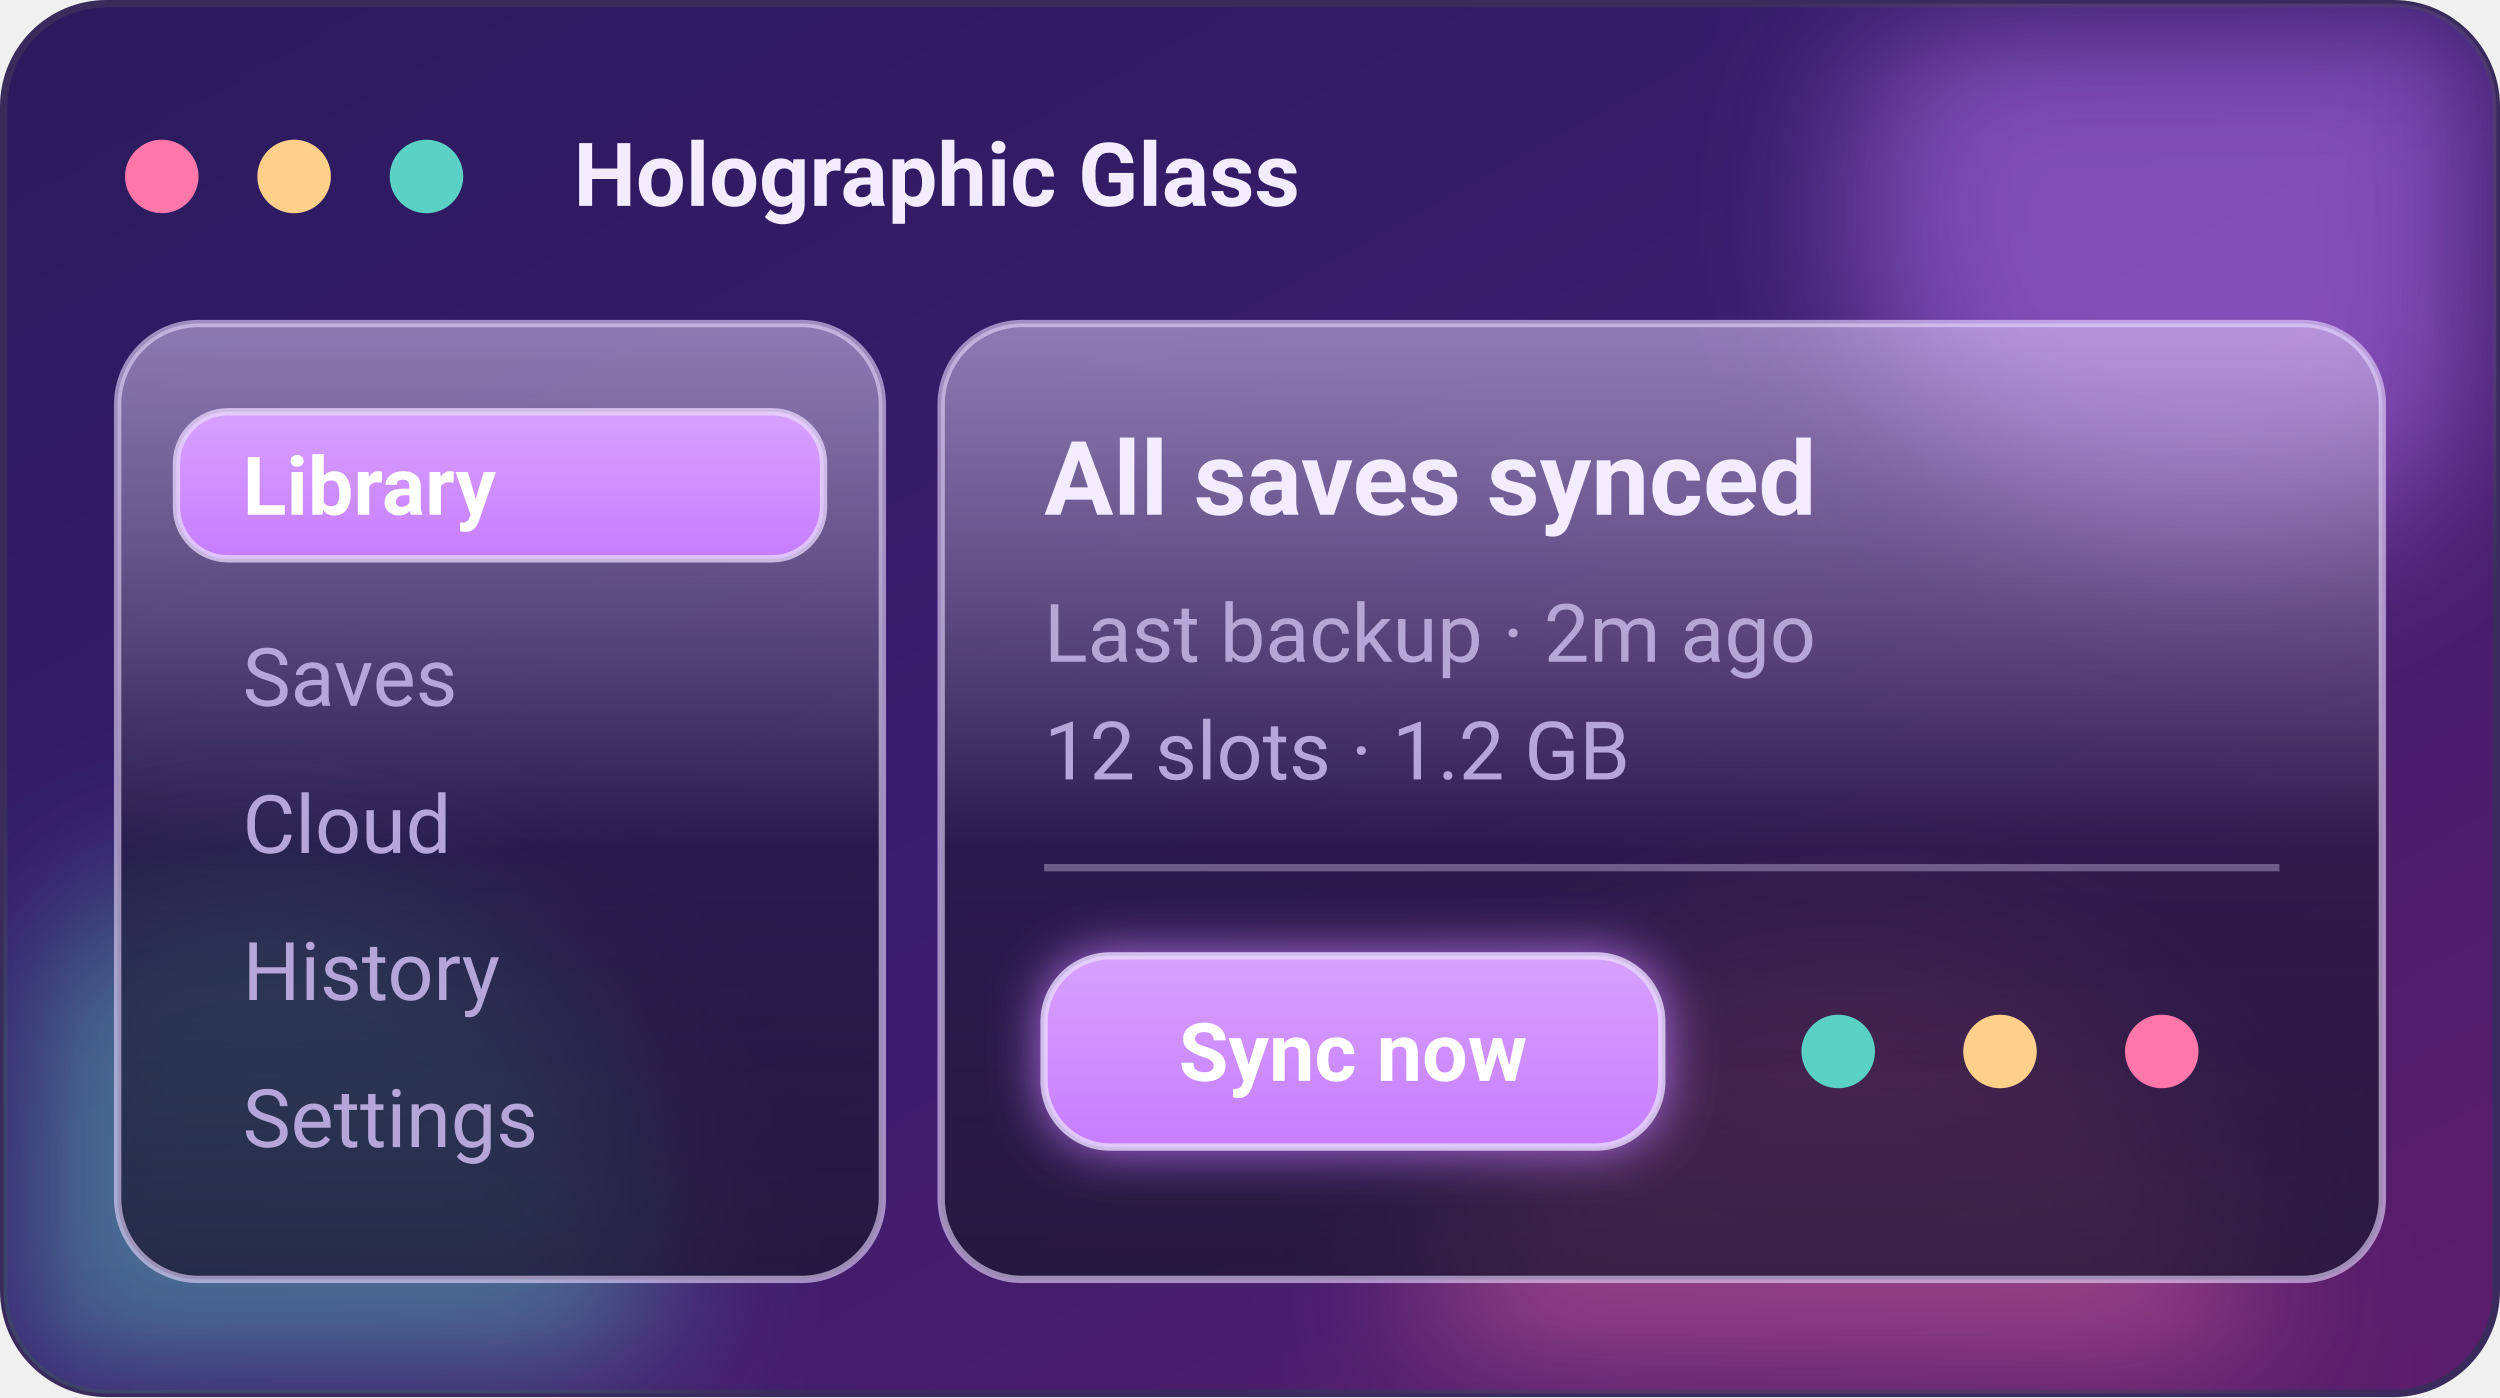
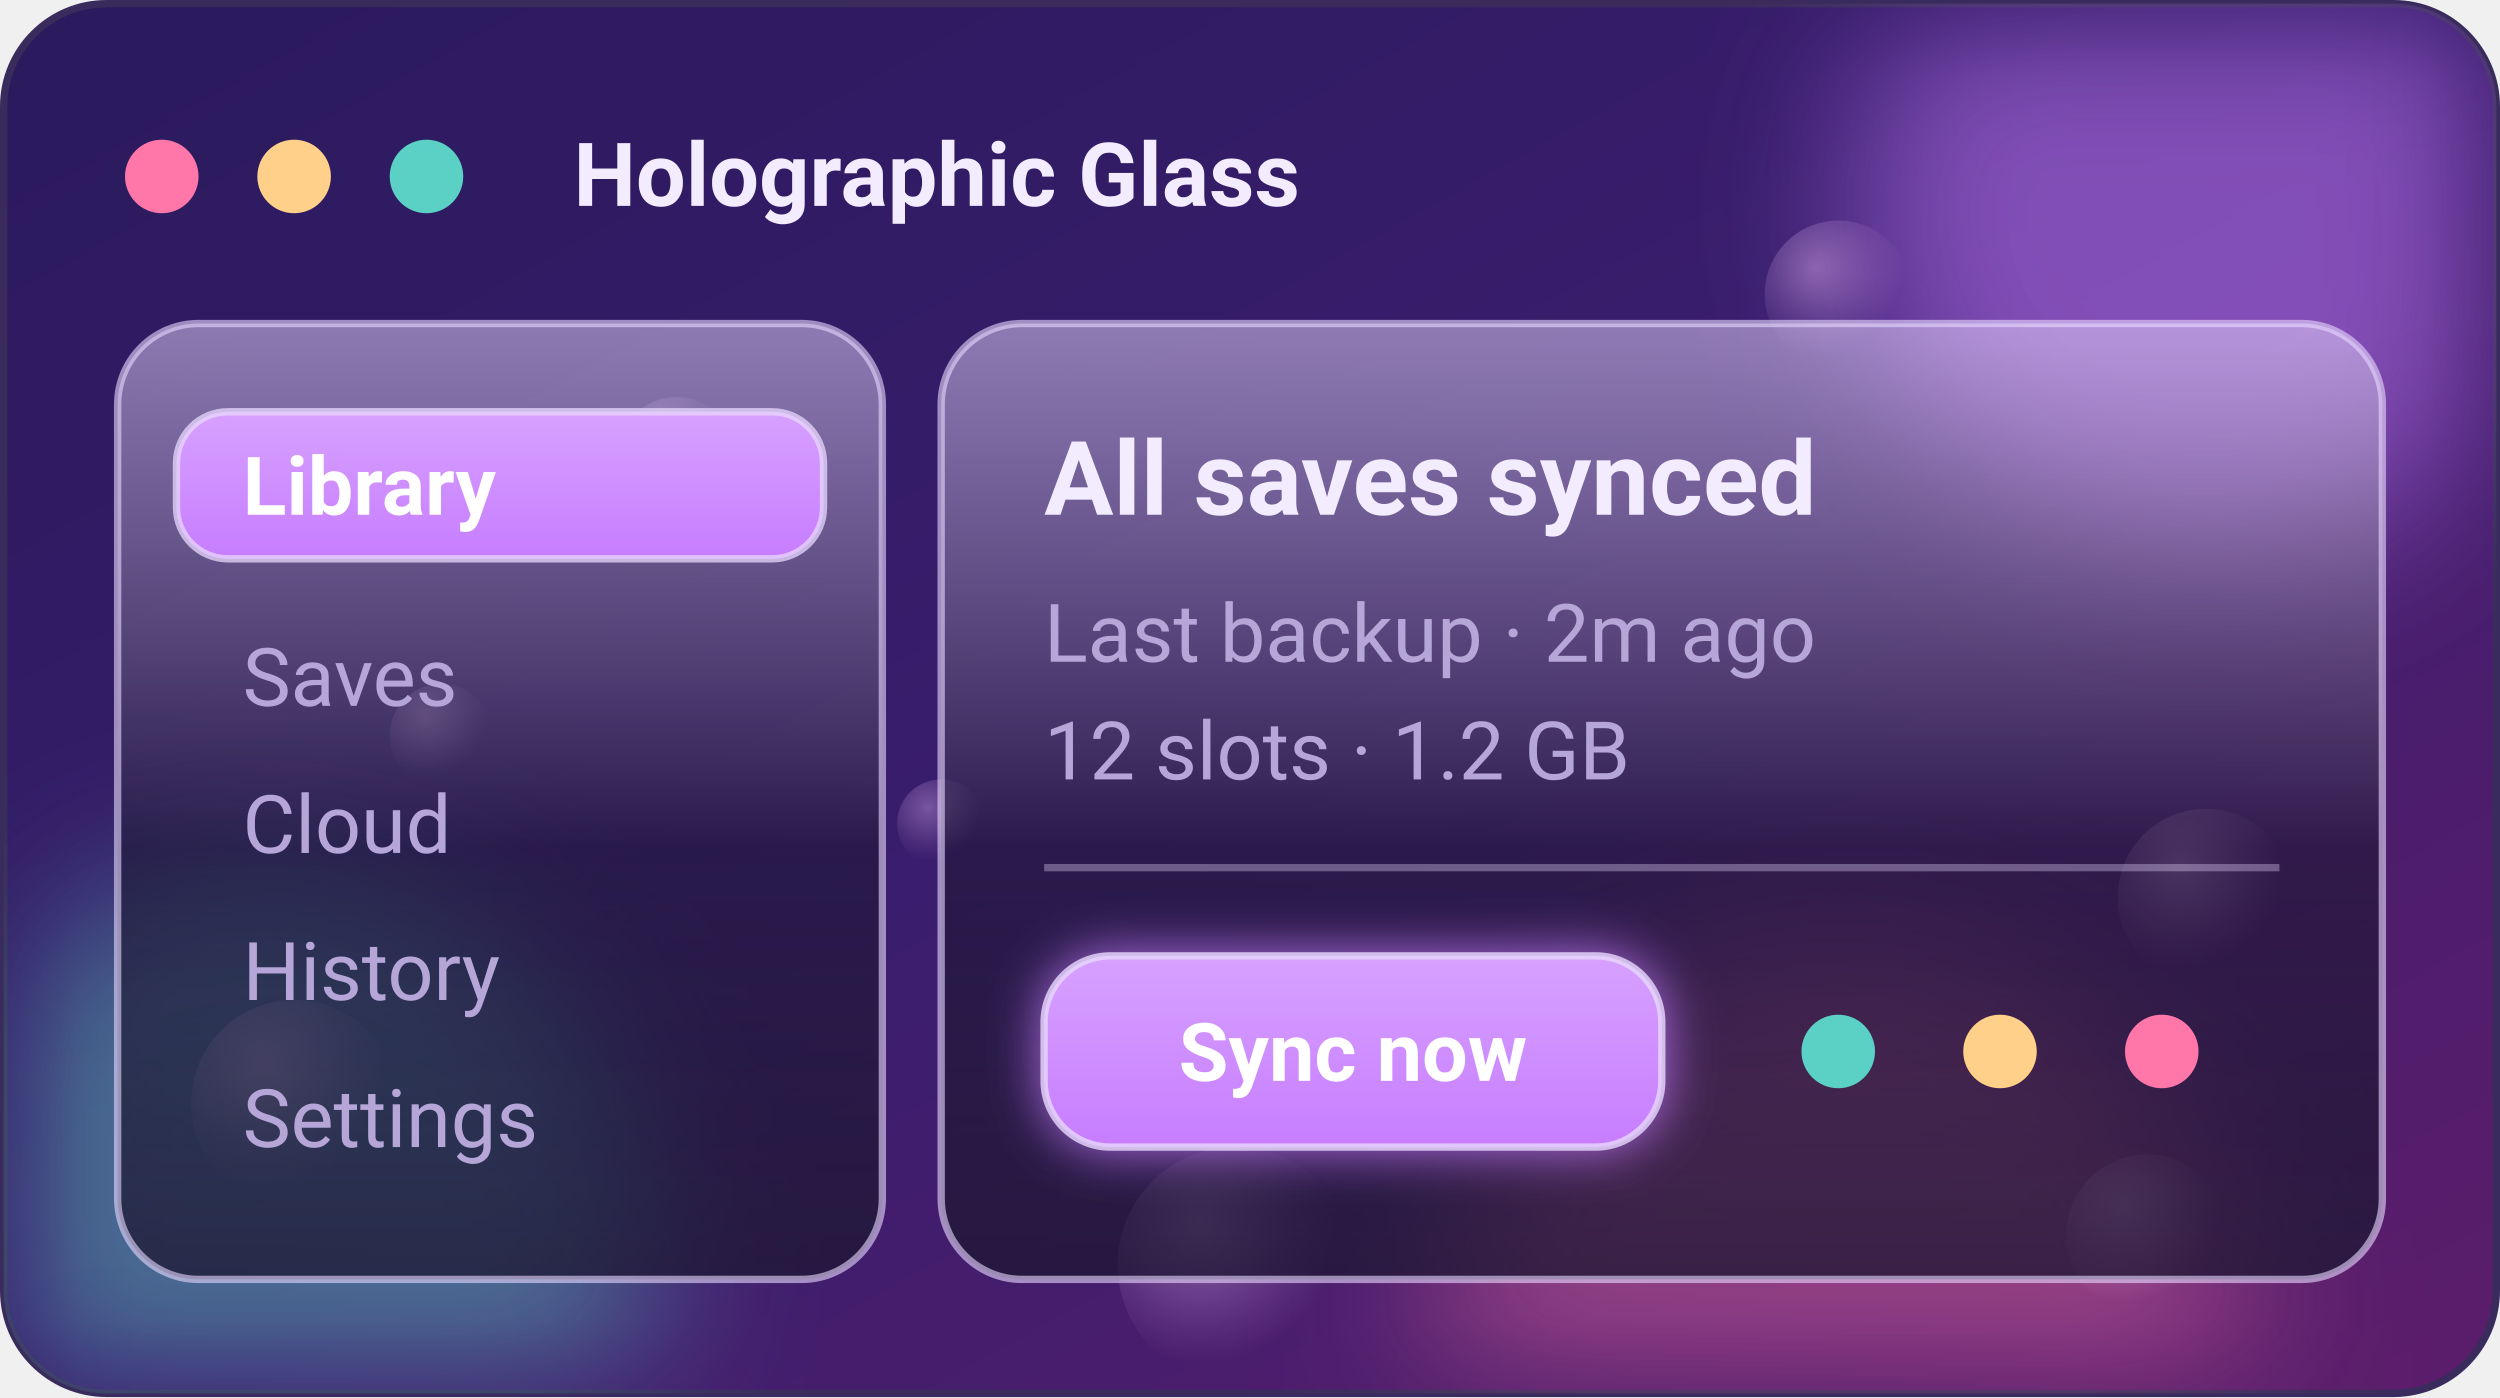
<svg xmlns="http://www.w3.org/2000/svg" width="340" height="190" viewBox="0 0 340 190" role="img" aria-label="Holographic Glass theme preview">
  <defs>
    <linearGradient id="bg" x1="0" y1="0" x2="1" y2="1">
      <stop offset="0.000" stop-color="#2a1a5c" />
      <stop offset="0.500" stop-color="#3a1d6e" />
      <stop offset="1.000" stop-color="#5c1d6b" />
    </linearGradient>
    <linearGradient id="frost" x1="0" y1="0" x2="0" y2="1">
      <stop offset="0" stop-color="#e8d8ff" stop-opacity="0.5" />
      <stop offset="0.55" stop-color="#1d1733" stop-opacity="0.58" />
      <stop offset="1" stop-color="#1d1733" stop-opacity="0.76" />
    </linearGradient>
    <linearGradient id="glassBtn" x1="0" y1="0" x2="0" y2="1">
      <stop offset="0" stop-color="#d7a1ff" />
      <stop offset="1" stop-color="#c77dff" />
    </linearGradient>
    <filter id="blobs" x="-50%" y="-50%" width="200%" height="200%">
      <feGaussianBlur stdDeviation="11" />
    </filter>
    <filter id="glow" x="-80%" y="-80%" width="260%" height="260%">
      <feDropShadow dx="0" dy="0" stdDeviation="3.5" flood-color="#c77dff" flood-opacity="0.85" />
    </filter>
    <clipPath id="card">
      <rect x="0.5" y="0.5" width="339" height="189" rx="14" />
    </clipPath>
+     <radialGradient id="bubble" cx="0.35" cy="0.32" r="0.7">
+       <stop offset="0" stop-color="#f3c2ff" stop-opacity="0.85" />
+       <stop offset="0.6" stop-color="#f3c2ff" stop-opacity="0.22" />
+       <stop offset="0.85" stop-color="#f3c2ff" stop-opacity="0" />
+     </radialGradient>
+     <clipPath id="bubbleclip">
+       <rect x="0.5" y="0.5" width="339" height="189" rx="14" />
+     </clipPath>
  </defs>
  <rect x="0.5" y="0.5" width="339" height="189" rx="14" fill="url(#bg)" stroke="#392c5c" />
  <g clip-path="url(#card)" filter="url(#blobs)">
    <circle cx="300" cy="28" r="48" fill="#c77dff" opacity="0.5" />
    <circle cx="36" cy="172" r="52" fill="#5ad1c4" opacity="0.45" />
    <circle cx="250" cy="186" r="56" fill="#ff77a9" opacity="0.4" />
+   </g>
+   <g clip-path="url(#bubbleclip)">
+     <circle cx="40" cy="150" r="14" fill="url(#bubble)" opacity="0.5" />
+     <circle cx="300" cy="122" r="12" fill="url(#bubble)" opacity="0.45" />
+     <circle cx="168" cy="172" r="16" fill="url(#bubble)" opacity="0.5" />
+     <circle cx="92" cy="62" r="8" fill="url(#bubble)" opacity="0.4" />
+     <circle cx="250" cy="40" r="10" fill="url(#bubble)" opacity="0.45" />
+     <circle cx="128" cy="112" r="6" fill="url(#bubble)" opacity="0.4" />
+     <circle cx="210" cy="140" r="9" fill="url(#bubble)" opacity="0.5" />
+     <circle cx="60" cy="100" r="7" fill="url(#bubble)" opacity="0.4" />
+     <circle cx="292" cy="168" r="11" fill="url(#bubble)" opacity="0.45" />
  </g>
  <circle cx="22" cy="24" r="5" fill="#ff77a9" />
  <circle cx="40" cy="24" r="5" fill="#ffd08a" />
  <circle cx="58" cy="24" r="5" fill="#5ad1c4" />
  <text x="78" y="28" font-family="-apple-system,BlinkMacSystemFont,'Segoe UI',Roboto,Helvetica,Arial,sans-serif" font-size="12" font-weight="600" fill="#f3ecff">Holographic Glass</text>
  <rect x="16" y="44" width="104" height="130" rx="11" fill="url(#frost)" stroke="#e8d8ff" stroke-opacity="0.6" />
  <rect x="24" y="56" width="88" height="20" rx="7" fill="url(#glassBtn)" stroke="#e8d8ff" stroke-opacity="0.75" />
  <text x="33" y="70" font-family="-apple-system,BlinkMacSystemFont,'Segoe UI',Roboto,Helvetica,Arial,sans-serif" font-size="11" font-weight="600" fill="#ffffff">Library</text>
  <text x="33" y="96" font-family="-apple-system,BlinkMacSystemFont,'Segoe UI',Roboto,Helvetica,Arial,sans-serif" font-size="11" fill="#b6a6d8">Saves</text>
  <text x="33" y="116" font-family="-apple-system,BlinkMacSystemFont,'Segoe UI',Roboto,Helvetica,Arial,sans-serif" font-size="11" fill="#b6a6d8">Cloud</text>
  <text x="33" y="136" font-family="-apple-system,BlinkMacSystemFont,'Segoe UI',Roboto,Helvetica,Arial,sans-serif" font-size="11" fill="#b6a6d8">History</text>
  <text x="33" y="156" font-family="-apple-system,BlinkMacSystemFont,'Segoe UI',Roboto,Helvetica,Arial,sans-serif" font-size="11" fill="#b6a6d8">Settings</text>
  <rect x="128" y="44" width="196" height="130" rx="11" fill="url(#frost)" stroke="#e8d8ff" stroke-opacity="0.6" />
  <text x="142" y="70" font-family="-apple-system,BlinkMacSystemFont,'Segoe UI',Roboto,Helvetica,Arial,sans-serif" font-size="14" font-weight="700" fill="#f3ecff">All saves synced</text>
  <text x="142" y="90" font-family="-apple-system,BlinkMacSystemFont,'Segoe UI',Roboto,Helvetica,Arial,sans-serif" font-size="11" fill="#b6a6d8">Last backup · 2m ago</text>
  <text x="142" y="106" font-family="-apple-system,BlinkMacSystemFont,'Segoe UI',Roboto,Helvetica,Arial,sans-serif" font-size="11" fill="#b6a6d8">12 slots · 1.2 GB</text>
  <line x1="142" y1="118" x2="310" y2="118" stroke="#e8d8ff" stroke-opacity="0.35" />
  <rect x="142" y="130" width="84" height="26" rx="9" fill="url(#glassBtn)" stroke="#e8d8ff" stroke-opacity="0.8" filter="url(#glow)" />
  <text x="184" y="147" font-family="-apple-system,BlinkMacSystemFont,'Segoe UI',Roboto,Helvetica,Arial,sans-serif" font-size="11" font-weight="600" fill="#ffffff" text-anchor="middle">Sync now</text>
  <circle cx="250" cy="143" r="5" fill="#5ad1c4" />
  <circle cx="272" cy="143" r="5" fill="#ffd08a" />
  <circle cx="294" cy="143" r="5" fill="#ff77a9" />
</svg>
